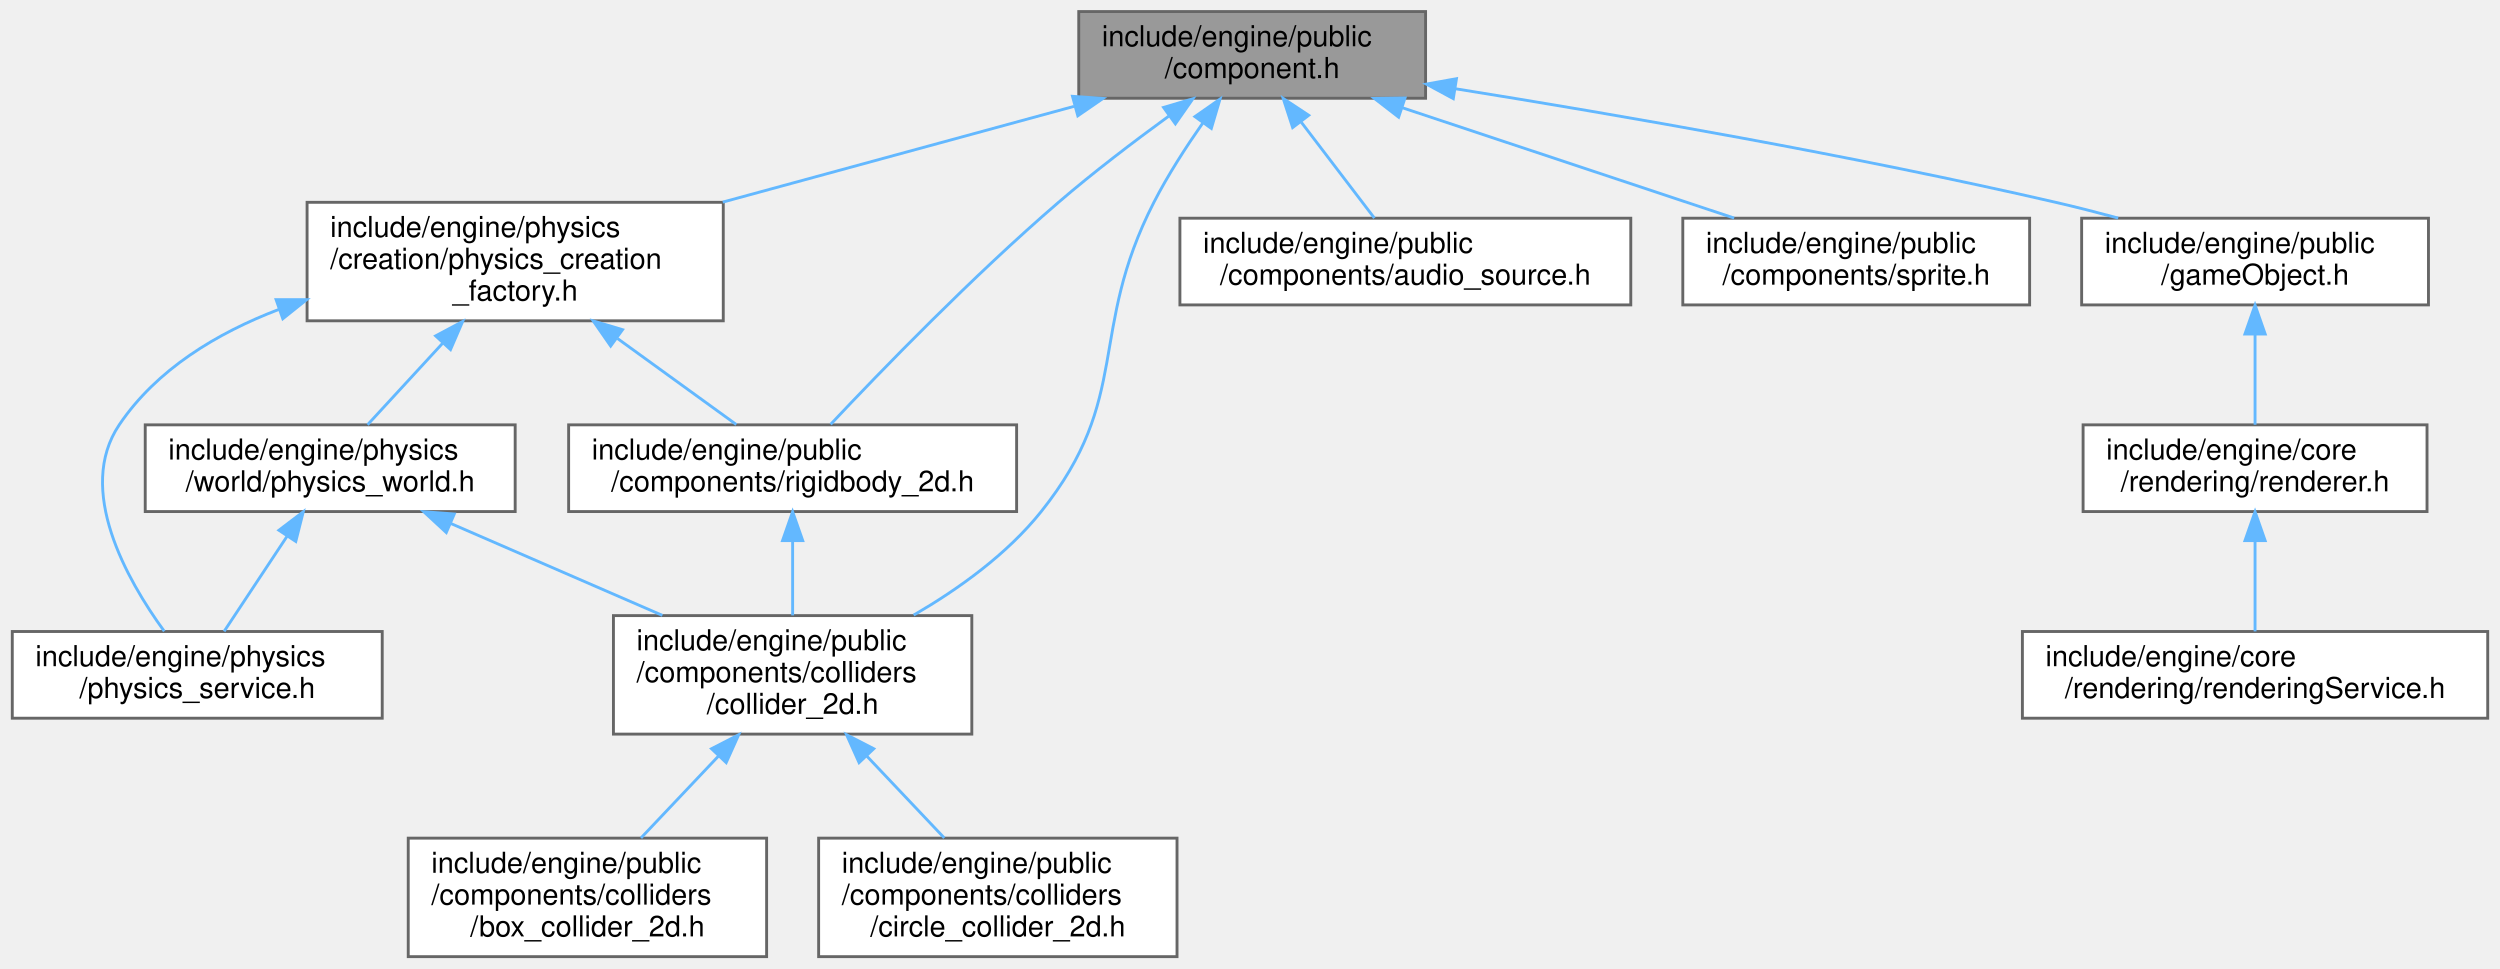
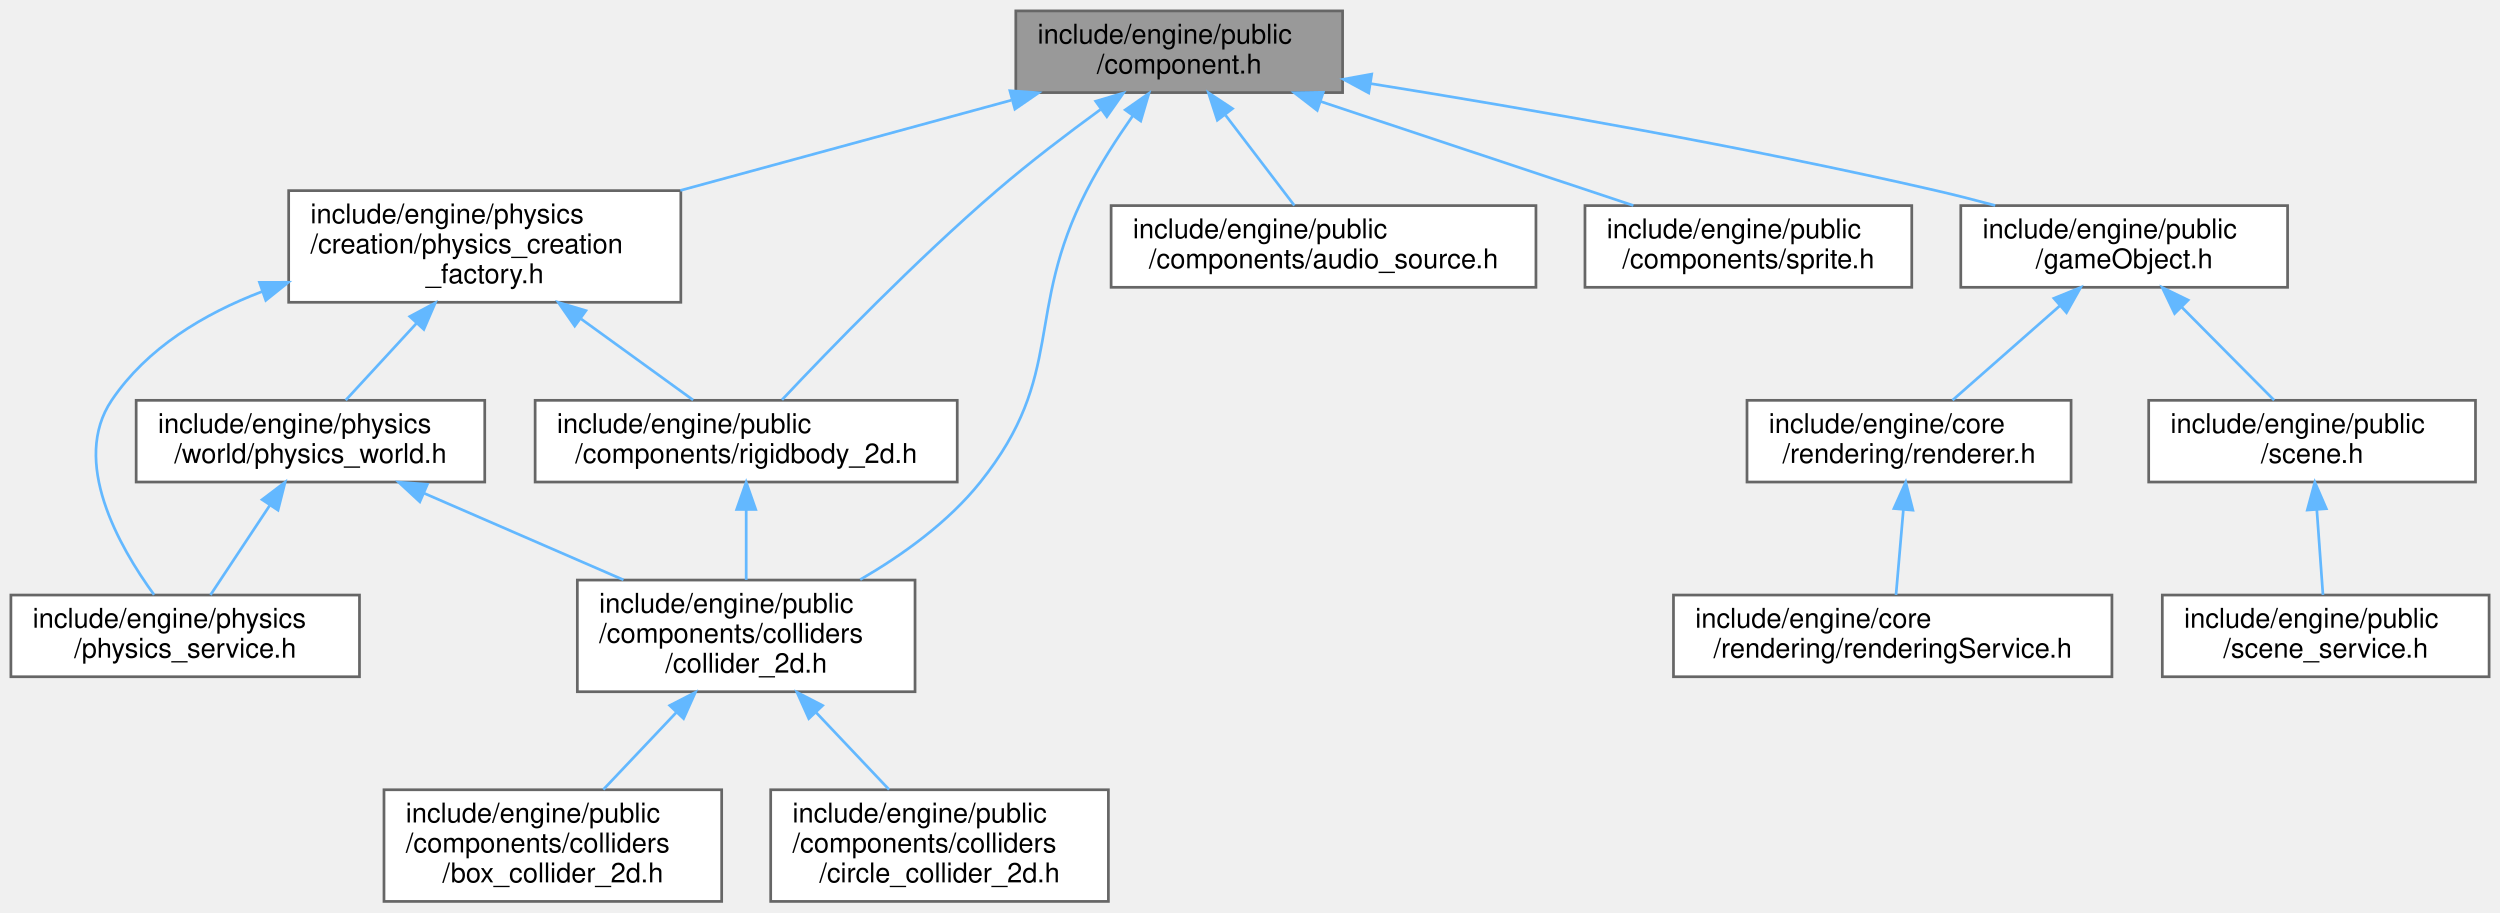
- <svg xmlns="http://www.w3.org/2000/svg" xmlns:xlink="http://www.w3.org/1999/xlink" width="865pt" height="335pt" viewBox="0.00 0.00 864.50 335.00">
+ <svg xmlns="http://www.w3.org/2000/svg" xmlns:xlink="http://www.w3.org/1999/xlink" width="918pt" height="335pt" viewBox="0.00 0.00 918.00 335.00">
  <g id="graph0" class="graph" transform="scale(1 1) rotate(0) translate(4 331)">
    <g id="Node000001" class="node">
      <g id="a_Node000001">
        <a xlink:title=" ">
          <polygon fill="#999999" stroke="#666666" points="489,-327 369,-327 369,-297 489,-297 489,-327" />
          <text text-anchor="start" x="377" y="-315" font-family="Helvetica,sans-Serif" font-size="10.00">include/engine/public</text>
          <text text-anchor="middle" x="429" y="-304" font-family="Helvetica,sans-Serif" font-size="10.00">/component.h</text>
        </a>
      </g>
    </g>
    <g id="Node000002" class="node">
      <g id="a_Node000002">
        <a xlink:href="physics__creation__factory_8h.html" target="_top" xlink:title=" ">
          <polygon fill="white" stroke="#666666" points="246,-261 102,-261 102,-220 246,-220 246,-261" />
          <text text-anchor="start" x="110" y="-249" font-family="Helvetica,sans-Serif" font-size="10.00">include/engine/physics</text>
          <text text-anchor="start" x="110" y="-238" font-family="Helvetica,sans-Serif" font-size="10.00">/creation/physics_creation</text>
          <text text-anchor="middle" x="174" y="-227" font-family="Helvetica,sans-Serif" font-size="10.00">_factory.h</text>
        </a>
      </g>
    </g>
    <g id="edge1_Node000001_Node000002" class="edge">
      <g id="a_edge1_Node000001_Node000002">
        <a xlink:title=" ">
          <path fill="none" stroke="#63b8ff" d="M367.35,-294.2C330.72,-284.21 284.1,-271.51 245.82,-261.07" />
          <polygon fill="#63b8ff" stroke="#63b8ff" points="366.83,-297.68 377.4,-296.94 368.67,-290.93 366.83,-297.68" />
        </a>
      </g>
    </g>
    <g id="Node000005" class="node">
      <g id="a_Node000005">
        <a xlink:href="collider__2d_8h.html" target="_top" xlink:title=" ">
          <polygon fill="white" stroke="#666666" points="332,-118 208,-118 208,-77 332,-77 332,-118" />
          <text text-anchor="start" x="216" y="-106" font-family="Helvetica,sans-Serif" font-size="10.00">include/engine/public</text>
          <text text-anchor="start" x="216" y="-95" font-family="Helvetica,sans-Serif" font-size="10.00">/components/colliders</text>
          <text text-anchor="middle" x="270" y="-84" font-family="Helvetica,sans-Serif" font-size="10.00">/collider_2d.h</text>
        </a>
      </g>
    </g>
    <g id="edge11_Node000001_Node000005" class="edge">
      <g id="a_edge11_Node000001_Node000005">
        <a xlink:title=" ">
          <path fill="none" stroke="#63b8ff" d="M412.01,-288.57C406.14,-280.2 399.83,-270.43 395,-261 371.93,-215.95 387.57,-193.56 356,-154 344.25,-139.28 327.49,-127.23 311.87,-118.17" />
          <polygon fill="#63b8ff" stroke="#63b8ff" points="409.19,-290.65 417.88,-296.72 414.87,-286.56 409.19,-290.65" />
        </a>
      </g>
    </g>
    <g id="Node000008" class="node">
      <g id="a_Node000008">
        <a xlink:href="rigidbody__2d_8h.html" target="_top" xlink:title=" ">
          <polygon fill="white" stroke="#666666" points="347.5,-184 192.5,-184 192.5,-154 347.5,-154 347.5,-184" />
          <text text-anchor="start" x="200.5" y="-172" font-family="Helvetica,sans-Serif" font-size="10.00">include/engine/public</text>
          <text text-anchor="middle" x="270" y="-161" font-family="Helvetica,sans-Serif" font-size="10.00">/components/rigidbody_2d.h</text>
        </a>
      </g>
    </g>
    <g id="edge12_Node000001_Node000008" class="edge">
      <g id="a_edge12_Node000001_Node000008">
        <a xlink:title=" ">
          <path fill="none" stroke="#63b8ff" d="M400.1,-290.79C388.03,-282 374.04,-271.36 362,-261 332.37,-235.5 300.52,-202.63 283.15,-184.18" />
          <polygon fill="#63b8ff" stroke="#63b8ff" points="398.34,-293.83 408.5,-296.83 402.43,-288.15 398.34,-293.83" />
        </a>
      </g>
    </g>
    <g id="Node000009" class="node">
      <g id="a_Node000009">
        <a xlink:href="audio__source_8h.html" target="_top" xlink:title=" ">
          <polygon fill="white" stroke="#666666" points="560,-255.5 404,-255.5 404,-225.5 560,-225.5 560,-255.5" />
          <text text-anchor="start" x="412" y="-243.5" font-family="Helvetica,sans-Serif" font-size="10.00">include/engine/public</text>
          <text text-anchor="middle" x="482" y="-232.5" font-family="Helvetica,sans-Serif" font-size="10.00">/components/audio_source.h</text>
        </a>
      </g>
    </g>
    <g id="edge10_Node000001_Node000009" class="edge">
      <g id="a_edge10_Node000001_Node000009">
        <a xlink:title=" ">
          <path fill="none" stroke="#63b8ff" d="M446,-288.71C454.3,-277.82 464.04,-265.05 471.29,-255.54" />
          <polygon fill="#63b8ff" stroke="#63b8ff" points="443.01,-286.86 439.73,-296.94 448.57,-291.11 443.01,-286.86" />
        </a>
      </g>
    </g>
    <g id="Node000010" class="node">
      <g id="a_Node000010">
        <a xlink:href="sprite_8h.html" target="_top" xlink:title=" ">
          <polygon fill="white" stroke="#666666" points="698,-255.5 578,-255.5 578,-225.5 698,-225.5 698,-255.5" />
          <text text-anchor="start" x="586" y="-243.5" font-family="Helvetica,sans-Serif" font-size="10.00">include/engine/public</text>
          <text text-anchor="middle" x="638" y="-232.5" font-family="Helvetica,sans-Serif" font-size="10.00">/components/sprite.h</text>
        </a>
      </g>
    </g>
    <g id="edge13_Node000001_Node000010" class="edge">
      <g id="a_edge13_Node000001_Node000010">
        <a xlink:title=" ">
          <path fill="none" stroke="#63b8ff" d="M480.97,-293.72C516.37,-281.95 562.64,-266.56 595.77,-255.54" />
          <polygon fill="#63b8ff" stroke="#63b8ff" points="479.68,-290.46 471.29,-296.94 481.89,-297.1 479.68,-290.46" />
        </a>
      </g>
    </g>
    <g id="Node000011" class="node">
      <g id="a_Node000011">
        <a xlink:href="game_object_8h.html" target="_top" xlink:title=" ">
          <polygon fill="white" stroke="#666666" points="836,-255.5 716,-255.5 716,-225.5 836,-225.5 836,-255.5" />
          <text text-anchor="start" x="724" y="-243.5" font-family="Helvetica,sans-Serif" font-size="10.00">include/engine/public</text>
          <text text-anchor="middle" x="776" y="-232.5" font-family="Helvetica,sans-Serif" font-size="10.00">/gameObject.h</text>
        </a>
      </g>
    </g>
    <g id="edge14_Node000001_Node000011" class="edge">
      <g id="a_edge14_Node000001_Node000011">
        <a xlink:title=" ">
          <path fill="none" stroke="#63b8ff" d="M499.16,-300.32C555.6,-291.27 636.79,-277.19 707,-261 714.04,-259.38 721.42,-257.49 728.65,-255.54" />
          <polygon fill="#63b8ff" stroke="#63b8ff" points="498.59,-296.87 489.27,-301.9 499.69,-303.78 498.59,-296.87" />
        </a>
      </g>
    </g>
    <g id="Node000003" class="node">
      <g id="a_Node000003">
        <a xlink:href="physics__service_8h.html" target="_top" xlink:title=" ">
          <polygon fill="white" stroke="#666666" points="128,-112.5 0,-112.5 0,-82.5 128,-82.5 128,-112.5" />
          <text text-anchor="start" x="8" y="-100.5" font-family="Helvetica,sans-Serif" font-size="10.00">include/engine/physics</text>
          <text text-anchor="middle" x="64" y="-89.5" font-family="Helvetica,sans-Serif" font-size="10.00">/physics_service.h</text>
        </a>
      </g>
    </g>
    <g id="edge2_Node000002_Node000003" class="edge">
      <g id="a_edge2_Node000002_Node000003">
        <a xlink:title=" ">
          <path fill="none" stroke="#63b8ff" d="M92.29,-223.96C70.74,-215.74 49.93,-203.19 37,-184 21.95,-161.67 39.57,-130.47 52.58,-112.59" />
          <polygon fill="#63b8ff" stroke="#63b8ff" points="91.28,-227.32 101.87,-227.33 93.6,-220.71 91.28,-227.32" />
        </a>
      </g>
    </g>
    <g id="Node000004" class="node">
      <g id="a_Node000004">
        <a xlink:href="physics__world_8h.html" target="_top" xlink:title=" ">
          <polygon fill="white" stroke="#666666" points="174,-184 46,-184 46,-154 174,-154 174,-184" />
          <text text-anchor="start" x="54" y="-172" font-family="Helvetica,sans-Serif" font-size="10.00">include/engine/physics</text>
          <text text-anchor="middle" x="110" y="-161" font-family="Helvetica,sans-Serif" font-size="10.00">/world/physics_world.h</text>
        </a>
      </g>
    </g>
    <g id="edge3_Node000002_Node000004" class="edge">
      <g id="a_edge3_Node000002_Node000004">
        <a xlink:title=" ">
          <path fill="none" stroke="#63b8ff" d="M148.92,-212.26C140.03,-202.61 130.39,-192.14 122.93,-184.04" />
          <polygon fill="#63b8ff" stroke="#63b8ff" points="146.48,-214.78 155.83,-219.77 151.63,-210.04 146.48,-214.78" />
        </a>
      </g>
    </g>
    <g id="edge8_Node000002_Node000008" class="edge">
      <g id="a_edge8_Node000002_Node000008">
        <a xlink:title=" ">
          <path fill="none" stroke="#63b8ff" d="M209.41,-213.87C223.3,-203.81 238.7,-192.66 250.51,-184.11" />
          <polygon fill="#63b8ff" stroke="#63b8ff" points="207.04,-211.26 201,-219.96 211.15,-216.93 207.04,-211.26" />
        </a>
      </g>
    </g>
    <g id="edge4_Node000004_Node000003" class="edge">
      <g id="a_edge4_Node000004_Node000003">
        <a xlink:title=" ">
          <path fill="none" stroke="#63b8ff" d="M95.03,-145.38C87.87,-134.57 79.53,-121.96 73.29,-112.54" />
          <polygon fill="#63b8ff" stroke="#63b8ff" points="92.25,-147.53 100.69,-153.94 98.09,-143.66 92.25,-147.53" />
        </a>
      </g>
    </g>
    <g id="edge5_Node000004_Node000005" class="edge">
      <g id="a_edge5_Node000004_Node000005">
        <a xlink:title=" ">
          <path fill="none" stroke="#63b8ff" d="M151.66,-149.9C174.16,-140.13 201.94,-128.06 224.94,-118.07" />
          <polygon fill="#63b8ff" stroke="#63b8ff" points="150.16,-146.74 142.38,-153.94 152.94,-153.16 150.16,-146.74" />
        </a>
      </g>
    </g>
    <g id="Node000006" class="node">
      <g id="a_Node000006">
        <a xlink:href="box__collider__2d_8h.html" target="_top" xlink:title=" ">
          <polygon fill="white" stroke="#666666" points="261,-41 137,-41 137,0 261,0 261,-41" />
          <text text-anchor="start" x="145" y="-29" font-family="Helvetica,sans-Serif" font-size="10.00">include/engine/public</text>
          <text text-anchor="start" x="145" y="-18" font-family="Helvetica,sans-Serif" font-size="10.00">/components/colliders</text>
          <text text-anchor="middle" x="199" y="-7" font-family="Helvetica,sans-Serif" font-size="10.00">/box_collider_2d.h</text>
        </a>
      </g>
    </g>
    <g id="edge6_Node000005_Node000006" class="edge">
      <g id="a_edge6_Node000005_Node000006">
        <a xlink:title=" ">
          <path fill="none" stroke="#63b8ff" d="M244.45,-69.51C235.55,-60.11 225.75,-49.76 217.53,-41.07" />
          <polygon fill="#63b8ff" stroke="#63b8ff" points="241.93,-71.94 251.35,-76.79 247.01,-67.13 241.93,-71.94" />
        </a>
      </g>
    </g>
    <g id="Node000007" class="node">
      <g id="a_Node000007">
        <a xlink:href="circle__collider__2d_8h.html" target="_top" xlink:title=" ">
          <polygon fill="white" stroke="#666666" points="403,-41 279,-41 279,0 403,0 403,-41" />
          <text text-anchor="start" x="287" y="-29" font-family="Helvetica,sans-Serif" font-size="10.00">include/engine/public</text>
          <text text-anchor="start" x="287" y="-18" font-family="Helvetica,sans-Serif" font-size="10.00">/components/colliders</text>
          <text text-anchor="middle" x="341" y="-7" font-family="Helvetica,sans-Serif" font-size="10.00">/circle_collider_2d.h</text>
        </a>
      </g>
    </g>
    <g id="edge7_Node000005_Node000007" class="edge">
      <g id="a_edge7_Node000005_Node000007">
        <a xlink:title=" ">
          <path fill="none" stroke="#63b8ff" d="M295.55,-69.51C304.45,-60.11 314.25,-49.76 322.47,-41.07" />
          <polygon fill="#63b8ff" stroke="#63b8ff" points="292.99,-67.13 288.65,-76.79 298.07,-71.94 292.99,-67.13" />
        </a>
      </g>
    </g>
    <g id="edge9_Node000008_Node000005" class="edge">
      <g id="a_edge9_Node000008_Node000005">
        <a xlink:title=" ">
          <path fill="none" stroke="#63b8ff" d="M270,-143.91C270,-135.47 270,-126.1 270,-118.07" />
          <polygon fill="#63b8ff" stroke="#63b8ff" points="266.5,-143.94 270,-153.94 273.5,-143.94 266.5,-143.94" />
        </a>
      </g>
    </g>
    <g id="Node000012" class="node">
      <g id="a_Node000012">
        <a xlink:href="renderer_8h.html" target="_top" xlink:title=" ">
-           <polygon fill="white" stroke="#666666" points="835.5,-184 716.5,-184 716.5,-154 835.5,-154 835.5,-184" />
-           <text text-anchor="start" x="724.5" y="-172" font-family="Helvetica,sans-Serif" font-size="10.00">include/engine/core</text>
-           <text text-anchor="middle" x="776" y="-161" font-family="Helvetica,sans-Serif" font-size="10.00">/rendering/renderer.h</text>
+           <polygon fill="white" stroke="#666666" points="756.5,-184 637.5,-184 637.5,-154 756.5,-154 756.5,-184" />
+           <text text-anchor="start" x="645.5" y="-172" font-family="Helvetica,sans-Serif" font-size="10.00">include/engine/core</text>
+           <text text-anchor="middle" x="697" y="-161" font-family="Helvetica,sans-Serif" font-size="10.00">/rendering/renderer.h</text>
        </a>
      </g>
    </g>
    <g id="edge15_Node000011_Node000012" class="edge">
      <g id="a_edge15_Node000011_Node000012">
        <a xlink:title=" ">
-           <path fill="none" stroke="#63b8ff" d="M776,-215.25C776,-204.81 776,-192.99 776,-184.04" />
-           <polygon fill="#63b8ff" stroke="#63b8ff" points="772.5,-215.44 776,-225.44 779.5,-215.44 772.5,-215.44" />
+           <path fill="none" stroke="#63b8ff" d="M752.48,-218.81C739.73,-207.59 724.31,-194.02 712.96,-184.04" />
+           <polygon fill="#63b8ff" stroke="#63b8ff" points="750.19,-221.46 760.01,-225.44 754.82,-216.2 750.19,-221.46" />
+         </a>
+       </g>
+     </g>
+     <g id="Node000014" class="node">
+       <g id="a_Node000014">
+         <a xlink:href="scene_8h.html" target="_top" xlink:title=" ">
+           <polygon fill="white" stroke="#666666" points="905,-184 785,-184 785,-154 905,-154 905,-184" />
+           <text text-anchor="start" x="793" y="-172" font-family="Helvetica,sans-Serif" font-size="10.00">include/engine/public</text>
+           <text text-anchor="middle" x="845" y="-161" font-family="Helvetica,sans-Serif" font-size="10.00">/scene.h</text>
+         </a>
+       </g>
+     </g>
+     <g id="edge17_Node000011_Node000014" class="edge">
+       <g id="a_edge17_Node000011_Node000014">
+         <a xlink:title=" ">
+           <path fill="none" stroke="#63b8ff" d="M797.18,-218.17C808.19,-207.08 821.34,-193.84 831.06,-184.04" />
+           <polygon fill="#63b8ff" stroke="#63b8ff" points="794.52,-215.87 789.96,-225.44 799.49,-220.8 794.52,-215.87" />
        </a>
      </g>
    </g>
    <g id="Node000013" class="node">
      <g id="a_Node000013">
        <a xlink:href="rendering_service_8h.html" target="_top" xlink:title=" ">
-           <polygon fill="white" stroke="#666666" points="856.5,-112.5 695.5,-112.5 695.5,-82.5 856.5,-82.5 856.5,-112.5" />
-           <text text-anchor="start" x="703.5" y="-100.5" font-family="Helvetica,sans-Serif" font-size="10.00">include/engine/core</text>
-           <text text-anchor="middle" x="776" y="-89.5" font-family="Helvetica,sans-Serif" font-size="10.00">/rendering/renderingService.h</text>
+           <polygon fill="white" stroke="#666666" points="771.5,-112.5 610.5,-112.5 610.5,-82.5 771.5,-82.5 771.5,-112.5" />
+           <text text-anchor="start" x="618.5" y="-100.5" font-family="Helvetica,sans-Serif" font-size="10.00">include/engine/core</text>
+           <text text-anchor="middle" x="691" y="-89.5" font-family="Helvetica,sans-Serif" font-size="10.00">/rendering/renderingService.h</text>
        </a>
      </g>
    </g>
    <g id="edge16_Node000012_Node000013" class="edge">
      <g id="a_edge16_Node000012_Node000013">
        <a xlink:title=" ">
-           <path fill="none" stroke="#63b8ff" d="M776,-143.75C776,-133.31 776,-121.49 776,-112.54" />
-           <polygon fill="#63b8ff" stroke="#63b8ff" points="772.5,-143.94 776,-153.94 779.5,-143.94 772.5,-143.94" />
+           <path fill="none" stroke="#63b8ff" d="M694.91,-143.75C694.01,-133.31 692.98,-121.49 692.21,-112.54" />
+           <polygon fill="#63b8ff" stroke="#63b8ff" points="691.44,-144.27 695.79,-153.94 698.41,-143.67 691.44,-144.27" />
+         </a>
+       </g>
+     </g>
+     <g id="Node000015" class="node">
+       <g id="a_Node000015">
+         <a xlink:href="scene__service_8h.html" target="_top" xlink:title=" ">
+           <polygon fill="white" stroke="#666666" points="910,-112.5 790,-112.5 790,-82.5 910,-82.5 910,-112.5" />
+           <text text-anchor="start" x="798" y="-100.5" font-family="Helvetica,sans-Serif" font-size="10.00">include/engine/public</text>
+           <text text-anchor="middle" x="850" y="-89.5" font-family="Helvetica,sans-Serif" font-size="10.00">/scene_service.h</text>
+         </a>
+       </g>
+     </g>
+     <g id="edge18_Node000014_Node000015" class="edge">
+       <g id="a_edge18_Node000014_Node000015">
+         <a xlink:title=" ">
+           <path fill="none" stroke="#63b8ff" d="M846.74,-143.75C847.5,-133.31 848.35,-121.49 848.99,-112.54" />
+           <polygon fill="#63b8ff" stroke="#63b8ff" points="843.24,-143.71 846.01,-153.94 850.22,-144.21 843.24,-143.71" />
        </a>
      </g>
    </g>
  </g>
</svg>
